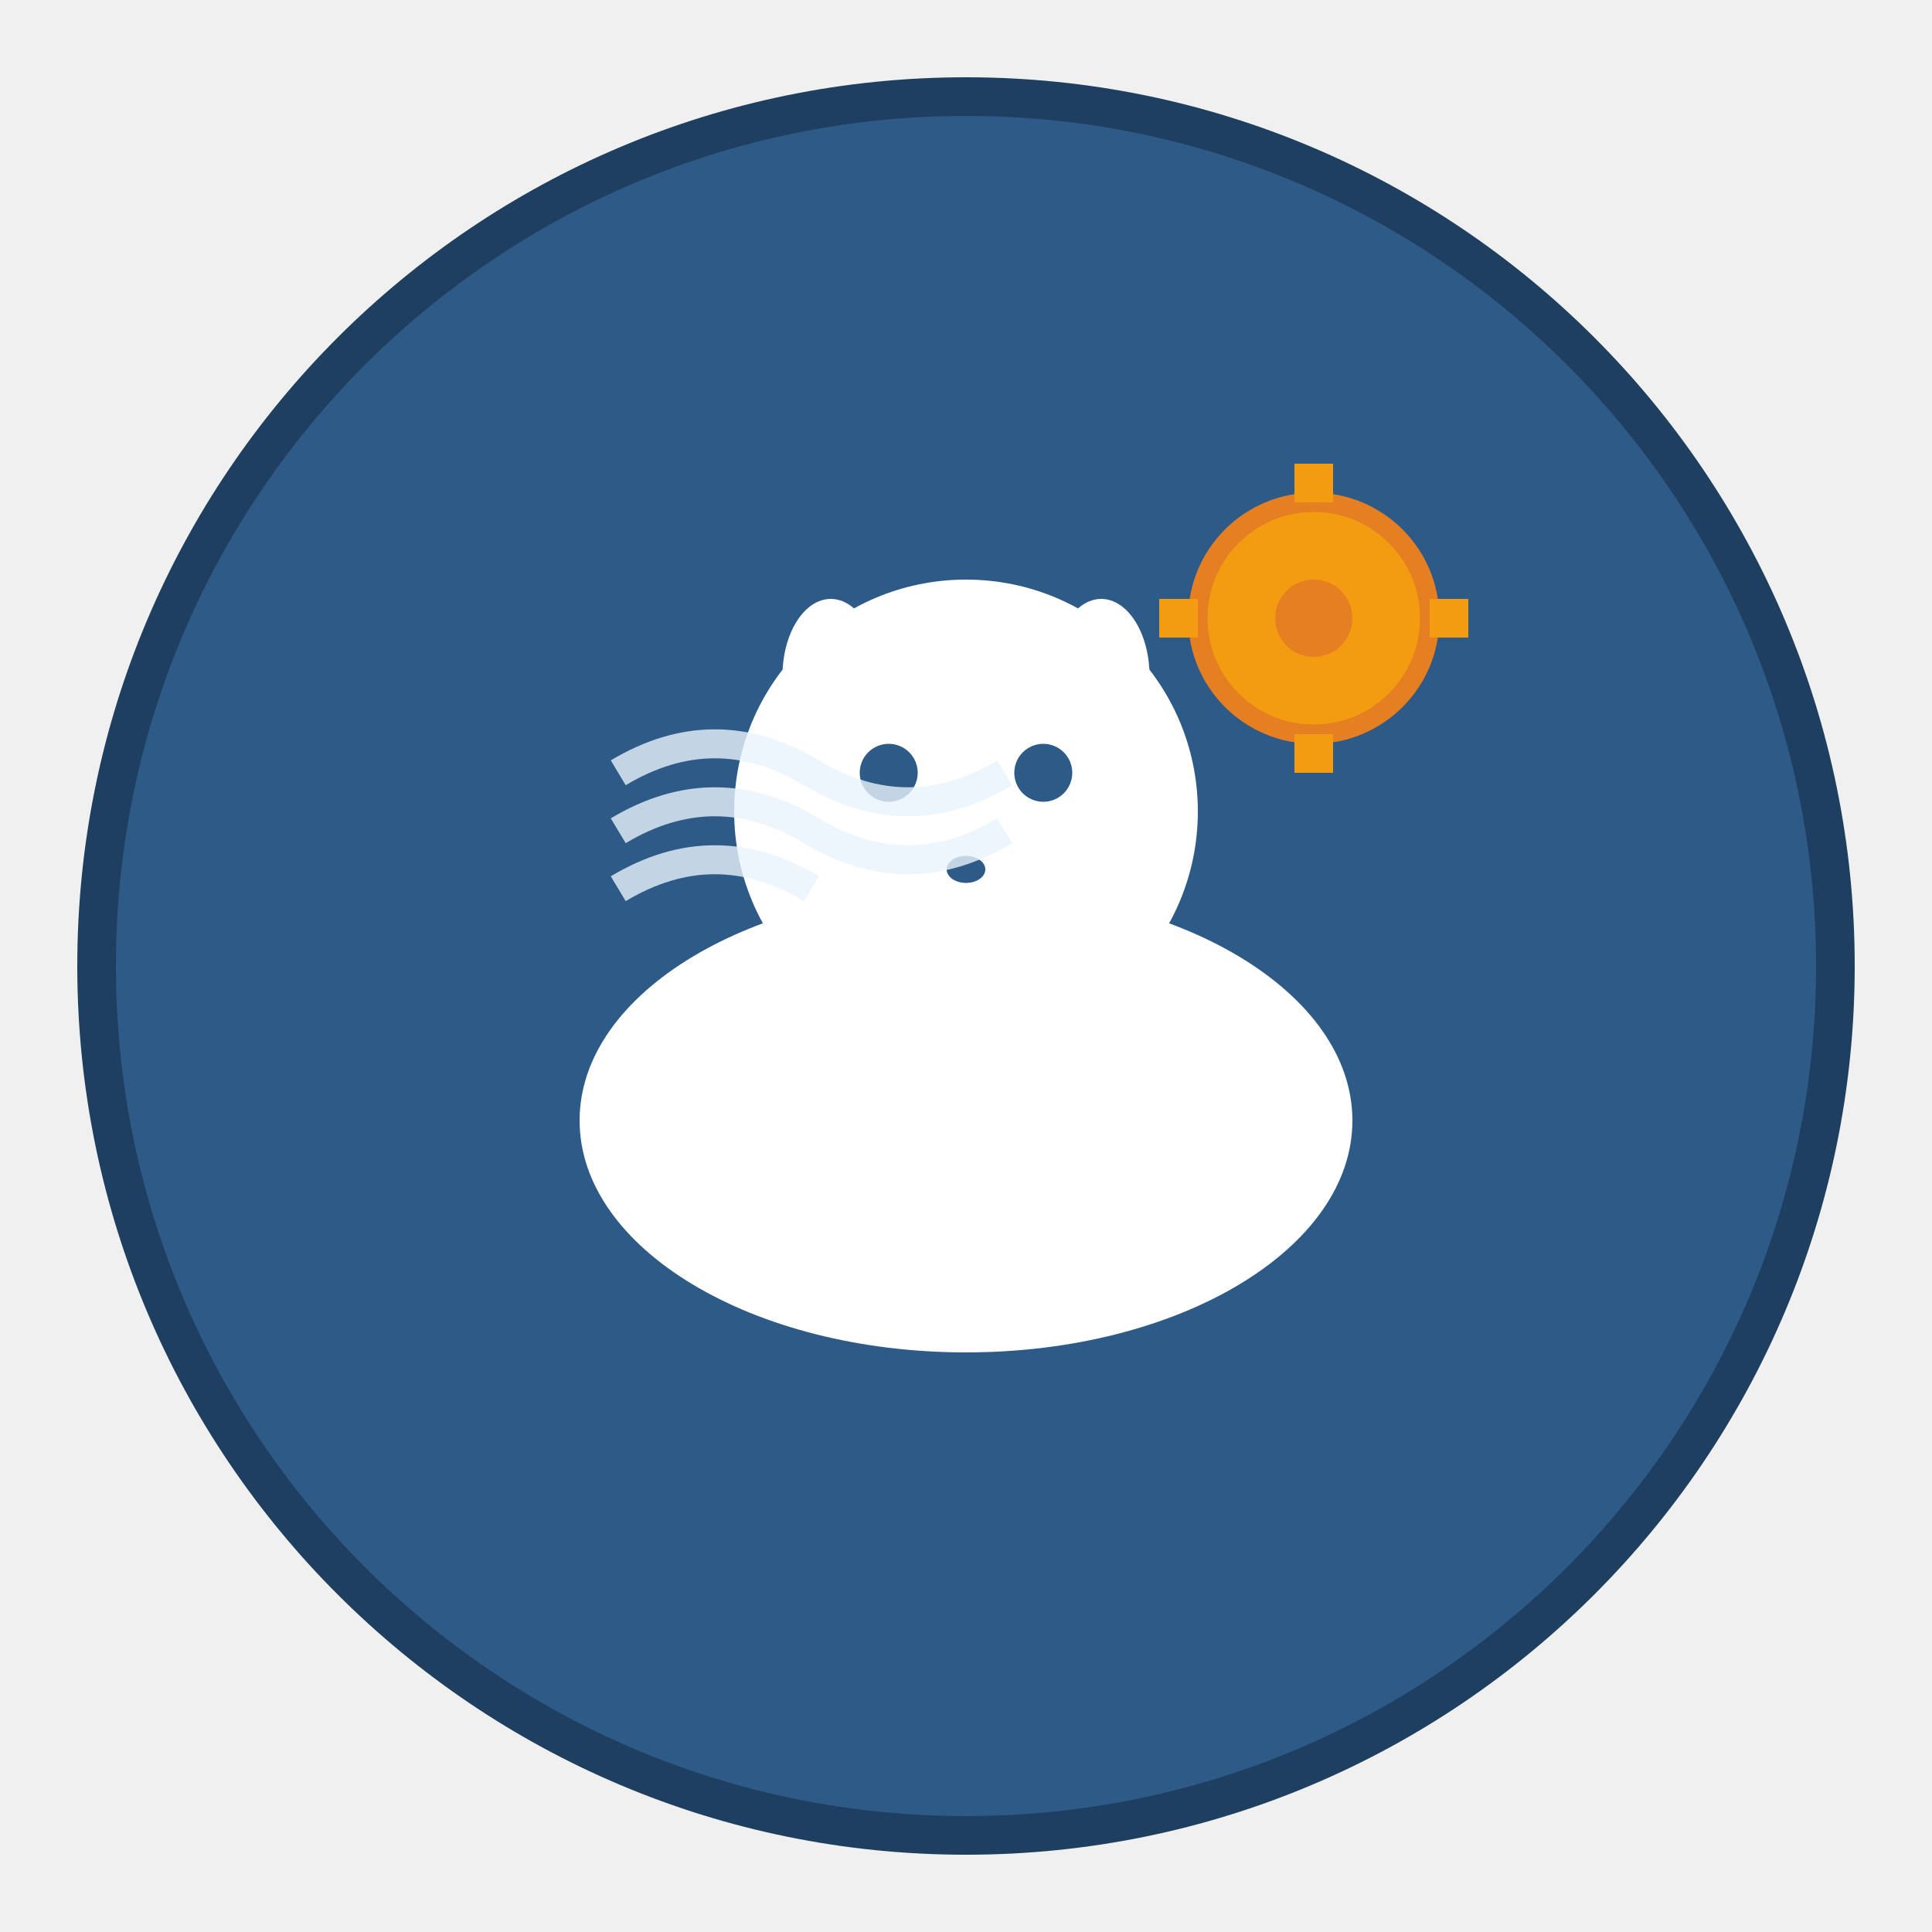
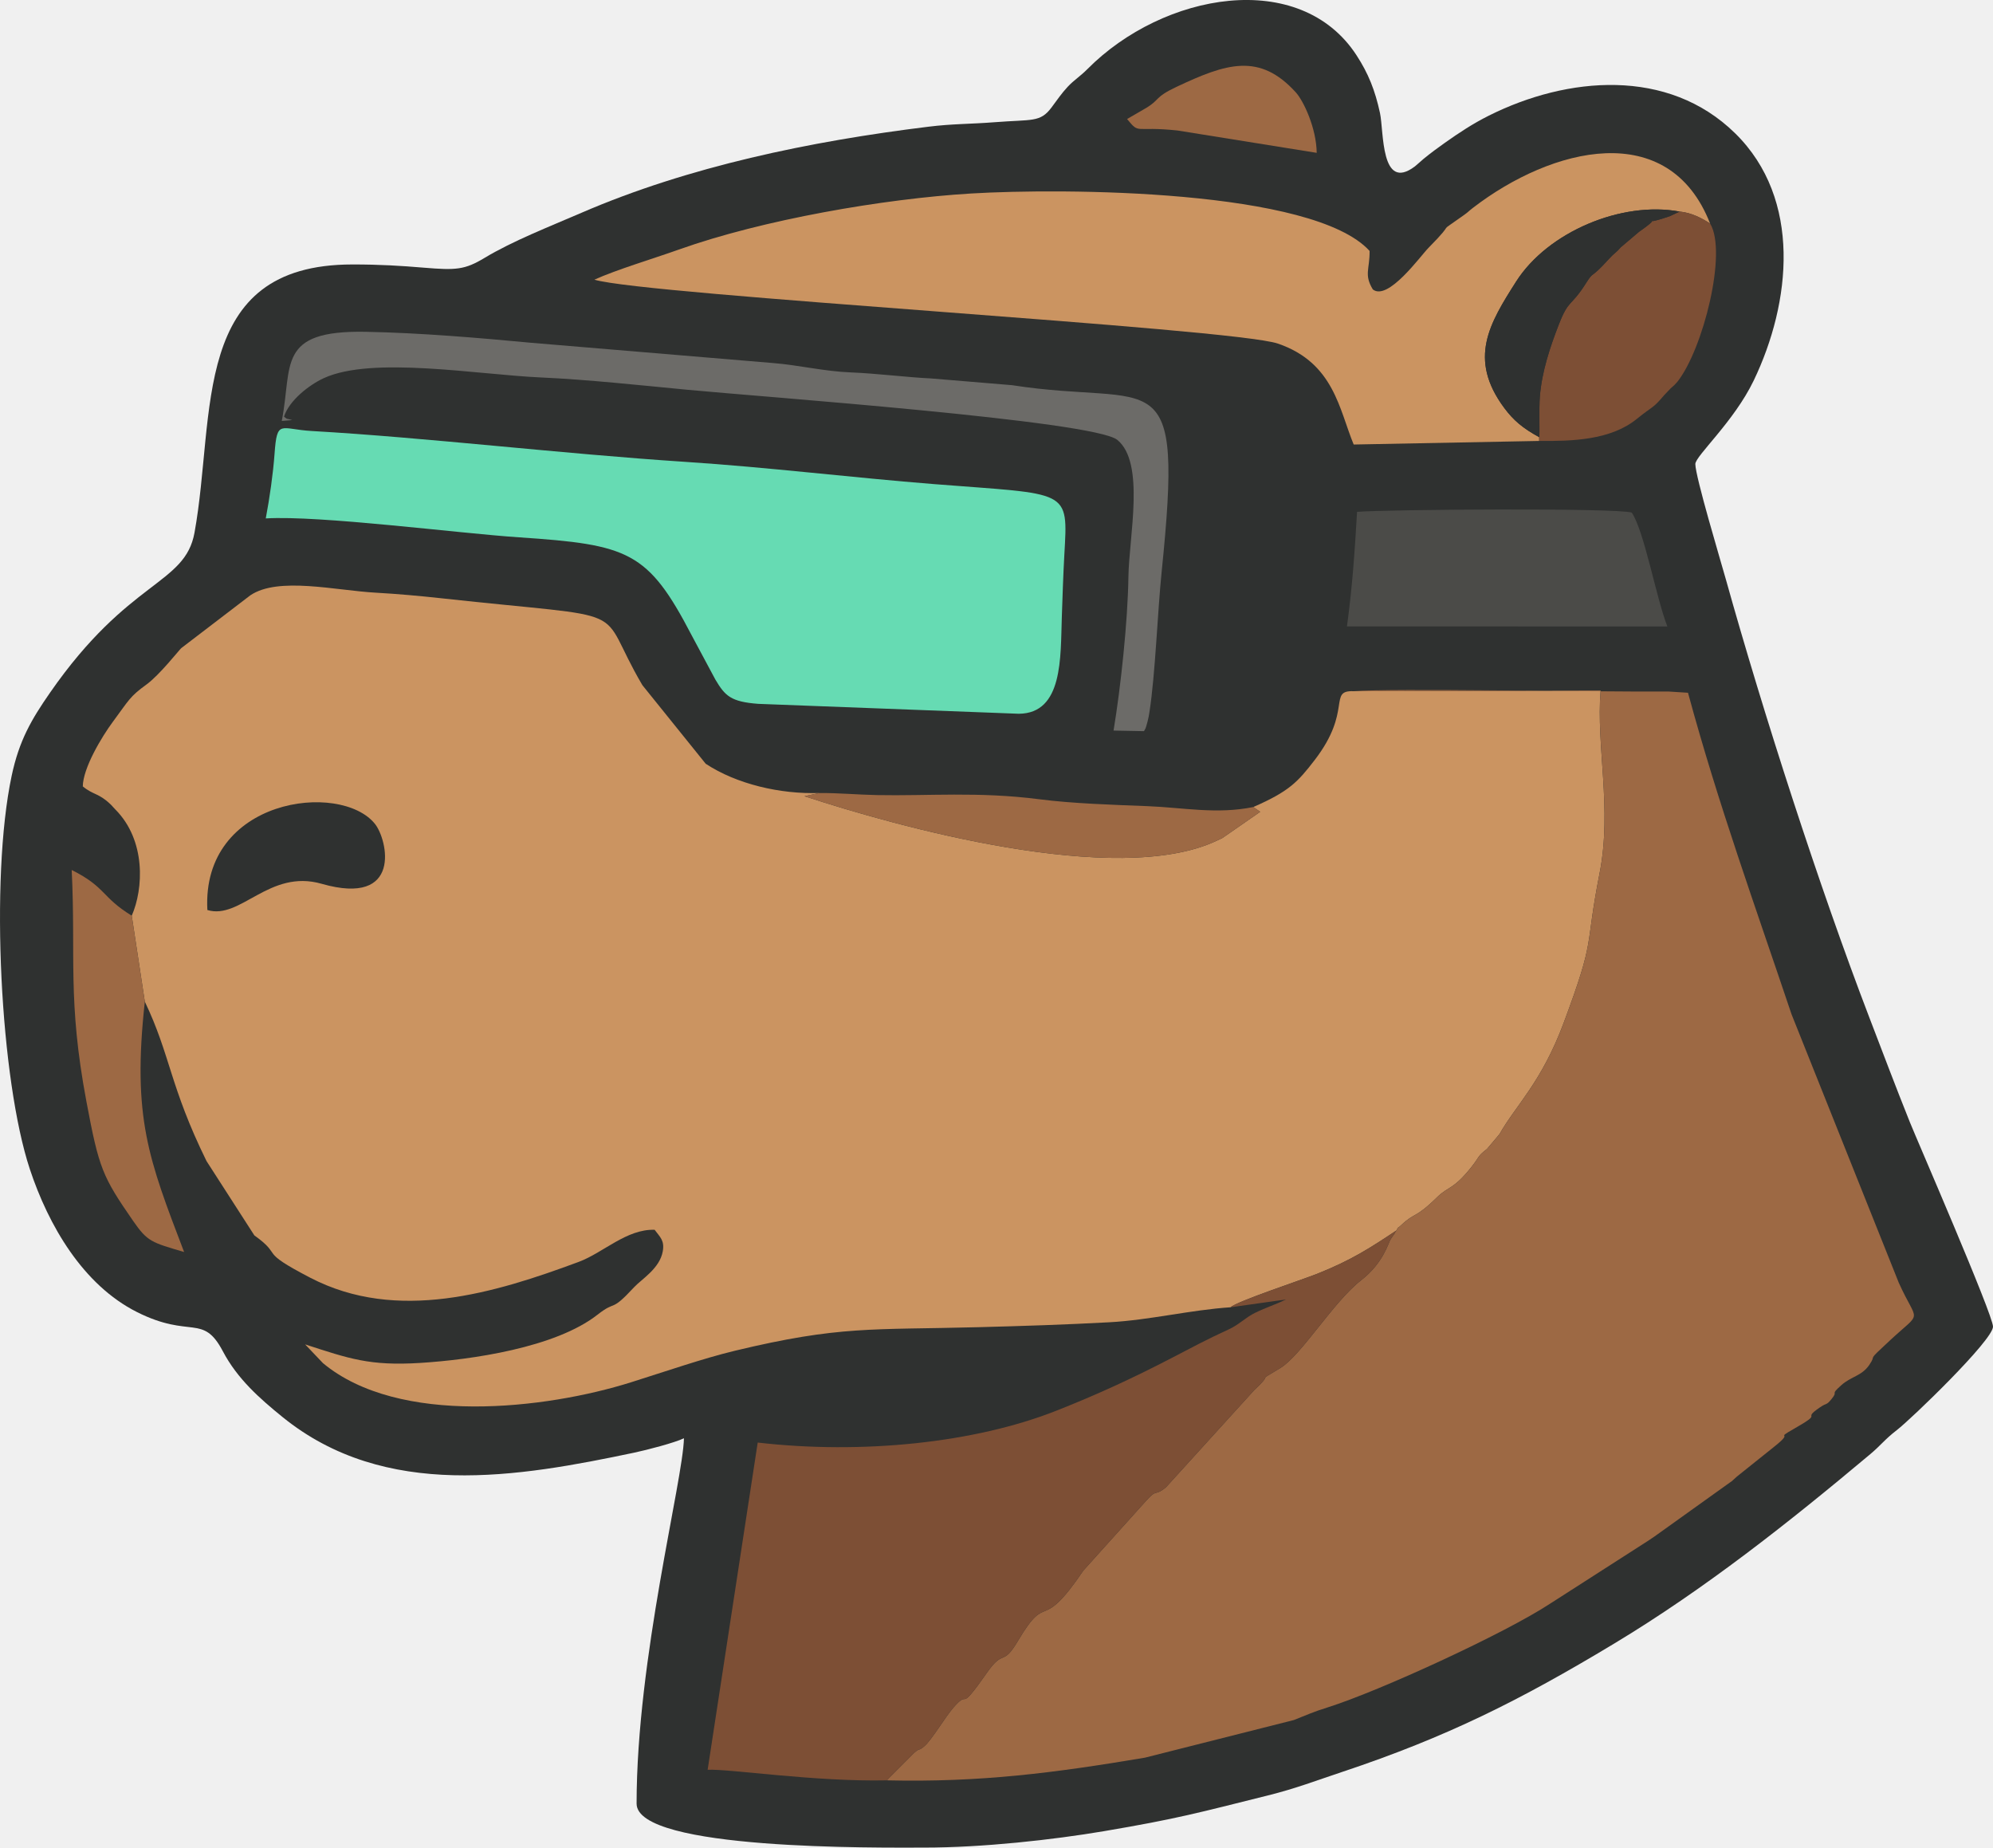
- <svg xmlns="http://www.w3.org/2000/svg" viewBox="0 0 100 100">
-   <circle cx="50" cy="50" r="45" fill="#2D5A87" stroke="#1E3F5F" stroke-width="2" />
-   <g transform="translate(50,50)">
-     <ellipse cx="0" cy="8" rx="20" ry="12" fill="#FFFFFF" />
-     <circle cx="0" cy="-8" r="12" fill="#FFFFFF" />
-     <ellipse cx="-7" cy="-15" rx="2.5" ry="4" fill="#FFFFFF" />
-     <ellipse cx="7" cy="-15" rx="2.5" ry="4" fill="#FFFFFF" />
-     <circle cx="-4" cy="-10" r="1.5" fill="#2D5A87" />
-     <circle cx="4" cy="-10" r="1.5" fill="#2D5A87" />
-     <ellipse cx="0" cy="-5" rx="1" ry="0.7" fill="#2D5A87" />
-     <g transform="translate(18, -18)">
-       <circle r="6" fill="#F39C12" stroke="#E67E22" stroke-width="1" />
-       <rect x="-1" y="-8" width="2" height="2" fill="#F39C12" />
-       <rect x="-1" y="6" width="2" height="2" fill="#F39C12" />
-       <rect x="-8" y="-1" width="2" height="2" fill="#F39C12" />
-       <rect x="6" y="-1" width="2" height="2" fill="#F39C12" />
-       <circle r="2" fill="#E67E22" />
-     </g>
-     <g transform="translate(-18, -10)" opacity="0.8">
-       <path d="M0,0 Q5,-3 10,0 Q15,3 20,0" stroke="#E8F4FD" stroke-width="1.5" fill="none" />
-       <path d="M0,3 Q5,0 10,3 Q15,6 20,3" stroke="#E8F4FD" stroke-width="1.5" fill="none" />
-       <path d="M0,6 Q5,3 10,6" stroke="#E8F4FD" stroke-width="1.5" fill="none" />
-     </g>
+ <svg xmlns="http://www.w3.org/2000/svg" xml:space="preserve" width="207.855mm" height="192.684mm" version="1.1" style="shape-rendering:geometricPrecision; text-rendering:geometricPrecision; image-rendering:optimizeQuality; fill-rule:evenodd; clip-rule:evenodd" viewBox="0 0 2777.4 2574.68">
+   <defs>
+     <style type="text/css">
+    
+     .fil0 {fill:#2F3130}
+     .fil6 {fill:#4B4B48}
+     .fil4 {fill:#66DBB3}
+     .fil5 {fill:#6C6B68}
+     .fil3 {fill:#7D4F35}
+     .fil2 {fill:#9D6944}
+     .fil1 {fill:#CB9461}
+    
+   </style>
+   </defs>
+   <g id="Camada_x0020_1">
+     <path class="fil0" d="M491.17 368.53c-227.13,0 -190.03,208.68 -220.12,373.82 -13.32,73.1 -91.28,64.36 -201.34,222.91 -26.09,37.59 -43.07,66.64 -53.53,116.17 -30.48,144.22 -15.53,423.9 25.33,547.56 25.93,78.48 74.09,161.57 149.43,199.4 75.1,37.71 91.61,1.41 119.68,54.73 20.14,38.26 51.14,65.6 82.98,91.43 143.25,116.23 328.83,83.7 490.05,49.78 18.36,-3.86 56.5,-13.85 69.48,-20.08 -1.31,58.97 -65.99,307.1 -65.99,509.1 0,65.36 337.93,61.28 400.68,61.28 81.82,0 179.64,-10.86 250.55,-22.86 102.71,-17.38 131.53,-25.64 228.36,-49.76 39.07,-9.73 67.04,-20.61 103.83,-32.87 145.85,-48.59 247.74,-99.82 378,-178.24 127.45,-76.72 243.99,-169.07 357.75,-264.48 15.11,-12.67 19.9,-20.31 37.11,-33.6 20.26,-15.65 133.98,-125.31 133.98,-144.14 0,-16.69 -106.24,-260.87 -115.83,-284.85 -20.18,-50.45 -36.92,-94.81 -56.58,-146.12 -70.33,-183.54 -147.58,-423.34 -199.99,-610.8 -7.24,-25.89 -42.42,-142.84 -42.42,-160.27 0,-11.22 53.9,-59.12 81.44,-116.54 51.87,-108.14 67.55,-252.54 -25.95,-344.34 -93.66,-91.96 -234.04,-79.23 -343.09,-24.7 -22.57,11.29 -41.43,23.8 -61.21,37.78 -9.43,6.66 -19.76,14.23 -29.59,22.26l-10.06 8.79c-0.76,0.62 -1.77,1.56 -2.56,2.15 -47.76,35.7 -42.96,-49.04 -48.45,-74.56 -6.84,-31.74 -16.25,-55.19 -32.68,-80.45 -78.84,-121.23 -269.03,-87.64 -375.11,19.32 -10.16,10.24 -18.49,15.06 -27.34,24.52 -8.67,9.27 -15.05,18.8 -22.76,29.09 -15.65,20.86 -26.65,16.26 -78.67,20.32 -34.88,2.72 -58.65,2.1 -92.7,6.29 -164.95,20.3 -334.22,55.41 -483.46,119.92 -45.09,19.49 -95.82,39.23 -135.1,62.88 -27.65,16.65 -39.71,17.38 -84.88,13.62 -31.86,-2.66 -60.55,-4.47 -99.24,-4.47z" />
+     <path class="fil1" d="M183.59 1276.01l18.23 119.75c36.02,75.48 34.7,117.75 85.97,222.19l66.68 103.58c41.62,29.84 2.79,19.96 77.96,59.02 121.07,62.92 257.11,21.32 373.97,-22.07 34.39,-12.77 66.66,-46 105.86,-44.76 7.64,10.26 14,14.83 11.38,29.92 -4.18,24.08 -29.53,38.85 -39.87,50 -33.81,36.47 -23.82,17.02 -51.07,38.38 -58.72,46.04 -175.87,62.78 -247.12,67.23 -70.47,4.39 -99.15,-6 -160.37,-25.83l24.88 26.14c105.82,87.94 310.32,64.13 429.56,26.59 47.57,-14.97 100.8,-33.37 144.66,-43.91 146.09,-35.12 190.54,-28.88 338.93,-32.79 64.11,-1.69 121.73,-3.54 182.91,-6.87 56.14,-3.05 112.94,-17.21 168.78,-20.88 8.38,-8.17 99.34,-38.16 121,-46.79 47.31,-18.87 73.46,-35.86 110.06,-60.22 5.31,-9.3 -2.08,0.8 6.58,-7.38 19.95,-18.82 18.7,-8.15 50.33,-39.14 15.65,-15.33 22.28,-10.01 47.65,-41.93 11.73,-14.76 7.54,-14.18 21.84,-25.34l17.28 -20.49c22.58,-40.09 58.43,-71.75 89.58,-155.42 45.19,-121.39 28.35,-98.37 49.94,-208.4 17.57,-89.57 -4.99,-177.64 1.38,-254.08l-344.11 0.69c-36.17,-1.42 -1.34,26.96 -54.24,95.77 -23.83,31 -35.8,43.82 -85.68,65.65l9.64 6.65 -46.04 31.94c-10.41,6.78 -1.4,2.13 -14.82,8.45 -139.33,65.59 -446.98,-20.19 -574.25,-62.16l20.8 -4.43c-54.93,1.79 -115.47,-12.47 -158.44,-40.79l-88.19 -109.48c-68.22,-115.5 -0.14,-90.32 -281.06,-121.2 -27.65,-3.04 -61.59,-6.11 -90.03,-7.66 -56.54,-3.09 -136.28,-22.75 -175.33,3.66l-96.32 73.64c-3.03,2.81 -30.5,37.67 -48.33,50.59 -23.57,17.07 -24.09,21.25 -46.82,51.9 -15.71,21.19 -41.6,64.41 -41.97,90.1 14.74,12.22 22.02,9.05 38.6,24.95 3.47,3.33 2.86,3.31 6.71,7.17 43.02,43.11 39.29,110.82 22.91,148.07z" />
+     <path class="fil2" d="M1945.99 1714.69c-0.46,1.21 -1.63,1.56 -1.96,3.34l-5.94 8.64c-3.24,4.51 -9.6,32.74 -41.18,57.3 -39.17,30.47 -83.23,104.69 -112.97,122.59 -37.05,22.3 -6.07,2.62 -35.64,30.08l-123.52 136c-16.64,13.49 -11.39,0.62 -27.87,19.05l-87.09 96.78c-61.43,90.82 -48.6,26.14 -90.99,97.72 -22.42,37.86 -18.91,9.61 -43.99,45.46 -42.17,60.28 -21.29,19.31 -46.26,47.96 -11.44,13.12 -30.49,45.51 -40.54,53.85 -9.42,7.82 -4.46,0.97 -14.04,9.05l-35 35.1c-0.81,0.8 -2.06,2.17 -3.01,3.32 130.53,3.03 233.77,-10.45 359.56,-31.6l207.44 -52.42c20.81,-8.11 25.29,-10.75 47.77,-17.84 71.56,-22.59 245.4,-102.42 308.88,-143.99l137.65 -88.33c1.14,-0.79 7.22,-4.94 8.42,-5.69l104.58 -74.85c6.44,-4.46 0.61,-0.15 7.75,-6.34 0.73,-0.63 1.73,-1.6 2.45,-2.25l52.39 -41.95c29.31,-23.24 -1.71,-8.19 27.09,-24.59 44.4,-25.27 8.46,-10.96 36.28,-29.92 10.59,-7.22 8.39,-2.04 16.46,-11.97 9.88,-12.14 -3.68,-3.73 13.5,-19.09 13.25,-11.85 28.21,-12.68 38.62,-27.82 12.28,-17.85 -7.02,-1.15 30.22,-35.58 44.82,-41.44 37.17,-21 10.98,-79.37l-149.41 -373.98c-50.49,-150.32 -102.14,-292.62 -144.26,-447.99l-27.29 -1.73c-103.44,0.77 -387.9,-4.84 -438.6,-0.4l344.11 -0.69c-6.37,76.44 16.2,164.51 -1.38,254.08 -21.59,110.03 -4.75,87.01 -49.94,208.4 -31.15,83.67 -66.99,115.34 -89.58,155.42l-17.28 20.49c-14.3,11.16 -10.11,10.58 -21.84,25.34 -25.37,31.92 -32,26.6 -47.65,41.93 -31.63,30.99 -30.38,20.32 -50.33,39.14 -8.67,8.18 -1.27,-1.92 -6.58,7.38z" />
+     <path class="fil3" d="M1714.92 1821.7l77.1 -10.86c-15.57,7.63 -26.52,10.6 -42.85,18.53 -13.77,6.69 -22.17,16.5 -37.5,23.45 -28.92,13.11 -51.79,25.47 -78.79,39.5 -55.96,29.07 -105.88,51.86 -161.52,73.78 -113.47,44.71 -270.36,60.85 -415.43,44.11l-69.77 455.98c30.06,-1.46 149.49,16.92 249.84,14.73 0.95,-1.15 2.2,-2.52 3.01,-3.32l35 -35.1c9.58,-8.08 4.61,-1.23 14.04,-9.05 10.05,-8.34 29.1,-40.73 40.54,-53.85 24.97,-28.65 4.09,12.33 46.26,-47.96 25.08,-35.85 21.56,-7.6 43.99,-45.46 42.39,-71.58 29.57,-6.9 90.99,-97.72l87.09 -96.78c16.48,-18.43 11.23,-5.56 27.87,-19.05l123.52 -136c29.58,-27.46 -1.41,-7.78 35.64,-30.08 29.73,-17.9 73.8,-92.12 112.97,-122.59 31.58,-24.56 37.95,-52.79 41.18,-57.3l5.94 -8.64c0.33,-1.77 1.5,-2.13 1.96,-3.34 -36.61,24.36 -62.75,41.35 -110.06,60.22 -21.66,8.64 -112.62,38.63 -121,46.79z" />
+     <path class="fil4" d="M370.38 722.42c75.17,-4.48 267.73,20.65 352.77,26.34 152.95,10.24 179.77,19.4 240.75,136.58l33.06 61.71c13.55,22.81 21.57,30.9 59.73,33.77l363.15 13.81c61.83,-0.55 57.98,-78.86 59.89,-134.71 0.87,-25.52 2,-60.37 3.49,-86.41 5.33,-93.18 7.64,-83.93 -181.21,-98.87 -114.43,-9.05 -230.7,-23.43 -347.08,-31.04 -172.36,-11.26 -359.36,-33.76 -520.65,-43 -43.77,-2.51 -48.17,-16.9 -51.67,31.73 -2,27.81 -6.85,61.62 -12.24,90.08z" />
+     <path class="fil1" d="M2144.96 614.46l0 -5.25c-22.96,-12.56 -35.81,-23.41 -48.65,-40.7 -51.01,-68.64 -20.35,-118.2 16.47,-176.09 44.12,-69.36 147.4,-112.61 227.89,-97.6 17,1.61 31.51,9.55 42.5,16.69 -57.62,-147.52 -220.65,-106.36 -330.4,-21.95 -8.46,6.51 -4.86,4.57 -13.02,10.39 -43.7,31.19 -5.27,1.14 -49.11,45.51 -11.23,11.37 -56.29,74.42 -77.48,57.88 -12.6,-20.8 -4.23,-27.97 -4.53,-53.67 -78.49,-86.36 -428.64,-87.64 -555.15,-80.04 -122.45,7.35 -290.77,36.6 -406.95,77.96 -37.02,13.18 -86.89,28 -118.21,42.13 70.47,21.48 889.54,67.45 952.68,89.12 78.12,26.81 85.33,92.21 105.48,140.6l258.48 -4.99z" />
+     <path class="fil5" d="M392.68 586.6l14.63 -1.25c-11.05,-3.18 -4.83,0.11 -11.53,-4.69 7.04,-22.42 34.85,-44.23 55.47,-53.71 67.46,-31.01 213.98,-4.89 303.03,-0.93 64.4,2.86 140.37,11.09 203.66,17.13 102.19,9.76 566.34,43.12 599.12,69.84 39.12,31.9 16.27,134.8 15.47,191.04 -0.88,61.8 -10.67,153.52 -20.71,214.04l42.4 0.8c2.32,-4.55 1.8,-1.38 5.06,-13.72 1.19,-4.51 1.89,-8.5 2.6,-13.08 8.14,-52.37 11.31,-140 16.9,-194.58 31.01,-302.63 -7.17,-229.48 -208.44,-260.74l-112.54 -9.37c-32.25,-1.46 -76.63,-7.04 -111.55,-8.4 -38.46,-1.5 -72.11,-10.14 -109.59,-13.14l-335.92 -28.13c-73.76,-6.94 -155.02,-13.88 -230.73,-15.34 -125.14,-2.41 -102.12,46.72 -117.34,124.22z" />
+     <path class="fil6" d="M1877.07 872.9l446.52 0.1c-15.93,-41.09 -31.96,-132.24 -49.61,-158.72 -22.44,-6.73 -343.33,-4.39 -382.79,-1.01 -3.42,57.7 -6.7,105.51 -14.12,159.63z" />
+     <path class="fil3" d="M2144.96 609.22l0 5.25c45.43,0.34 99.15,-0.88 135.84,-30.54 23.56,-19.05 21.9,-13.83 38.09,-32.96l9.24 -9.73c0.98,-0.94 4,-3.39 4.95,-4.36l4.46 -4.82c35.74,-45.12 70,-180.65 45.63,-220.55 -10.99,-7.13 -25.5,-15.08 -42.5,-16.69l-13.48 6.36c-52.91,18.03 0.06,-8.24 -43.04,21.8l-25.45 21.59c-7.24,8.41 -8.86,7.74 -16.76,16.49 -27.36,30.32 -19.92,14.86 -32.01,33.96 -20.98,33.17 -23.62,21.34 -37.47,56.85 -12.38,31.77 -23.68,65.71 -26.53,100.31 -1.48,17.93 0.09,53.42 -0.98,57.03z" />
+     <path class="fil2" d="M201.82 1395.76l-18.23 -119.75c-42.28,-25.85 -35.64,-39.63 -83.66,-63.66 5.89,120.69 -6.02,181.41 20.46,322.45 17.59,93.72 22.35,104.72 65.11,166.53 20.16,29.13 25.62,29.91 71.06,43.36 -49.36,-129.38 -72.5,-187.02 -54.74,-348.93z" />
+     <path class="fil2" d="M1746.53 1124.62c-51.22,10.41 -97.56,0.7 -147.77,-1.26 -46.89,-1.83 -103.74,-3.56 -150.61,-9.61 -84.36,-10.89 -155.47,-4.4 -226.15,-5.8 -26.71,-0.53 -53.48,-3.03 -80.14,-2.88l-20.8 4.43c127.27,41.97 434.92,127.75 574.25,62.16 13.42,-6.32 4.41,-1.66 14.82,-8.45l46.04 -31.94 -9.64 -6.65z" />
+     <path class="fil0" d="M2144.96 609.22c1.07,-3.61 -0.5,-39.1 0.98,-57.03 2.86,-34.6 14.15,-68.54 26.53,-100.31 13.84,-35.51 16.48,-23.68 37.47,-56.85 12.09,-19.11 4.65,-3.64 32.01,-33.96 7.89,-8.75 9.52,-8.08 16.76,-16.49l25.45 -21.59c43.1,-30.03 -9.87,-3.77 43.04,-21.8l13.48 -6.36c-80.49,-15.01 -183.77,28.24 -227.89,97.6 -36.83,57.9 -67.49,107.45 -16.47,176.09 12.84,17.28 25.69,28.14 48.65,40.7z" />
+     <path class="fil0" d="M288.99 1268.11c46.24,14.07 86.1,-57.49 159.19,-36.55 112.83,32.34 92.12,-61.39 74.29,-83.54 -48.12,-59.78 -241.94,-35.78 -233.48,120.09z" />
+     <path class="fil2" d="M1570.67 165.86c18.15,22.02 8.93,9.52 70.27,15.98l194 31.15c-0.49,-34.7 -18.36,-72.41 -29.12,-84.26 -50.52,-55.66 -96.8,-40.48 -166.5,-7.58 -30.62,14.45 -22.5,17.39 -41.56,29l-27.09 15.71z" />
  </g>
</svg>
